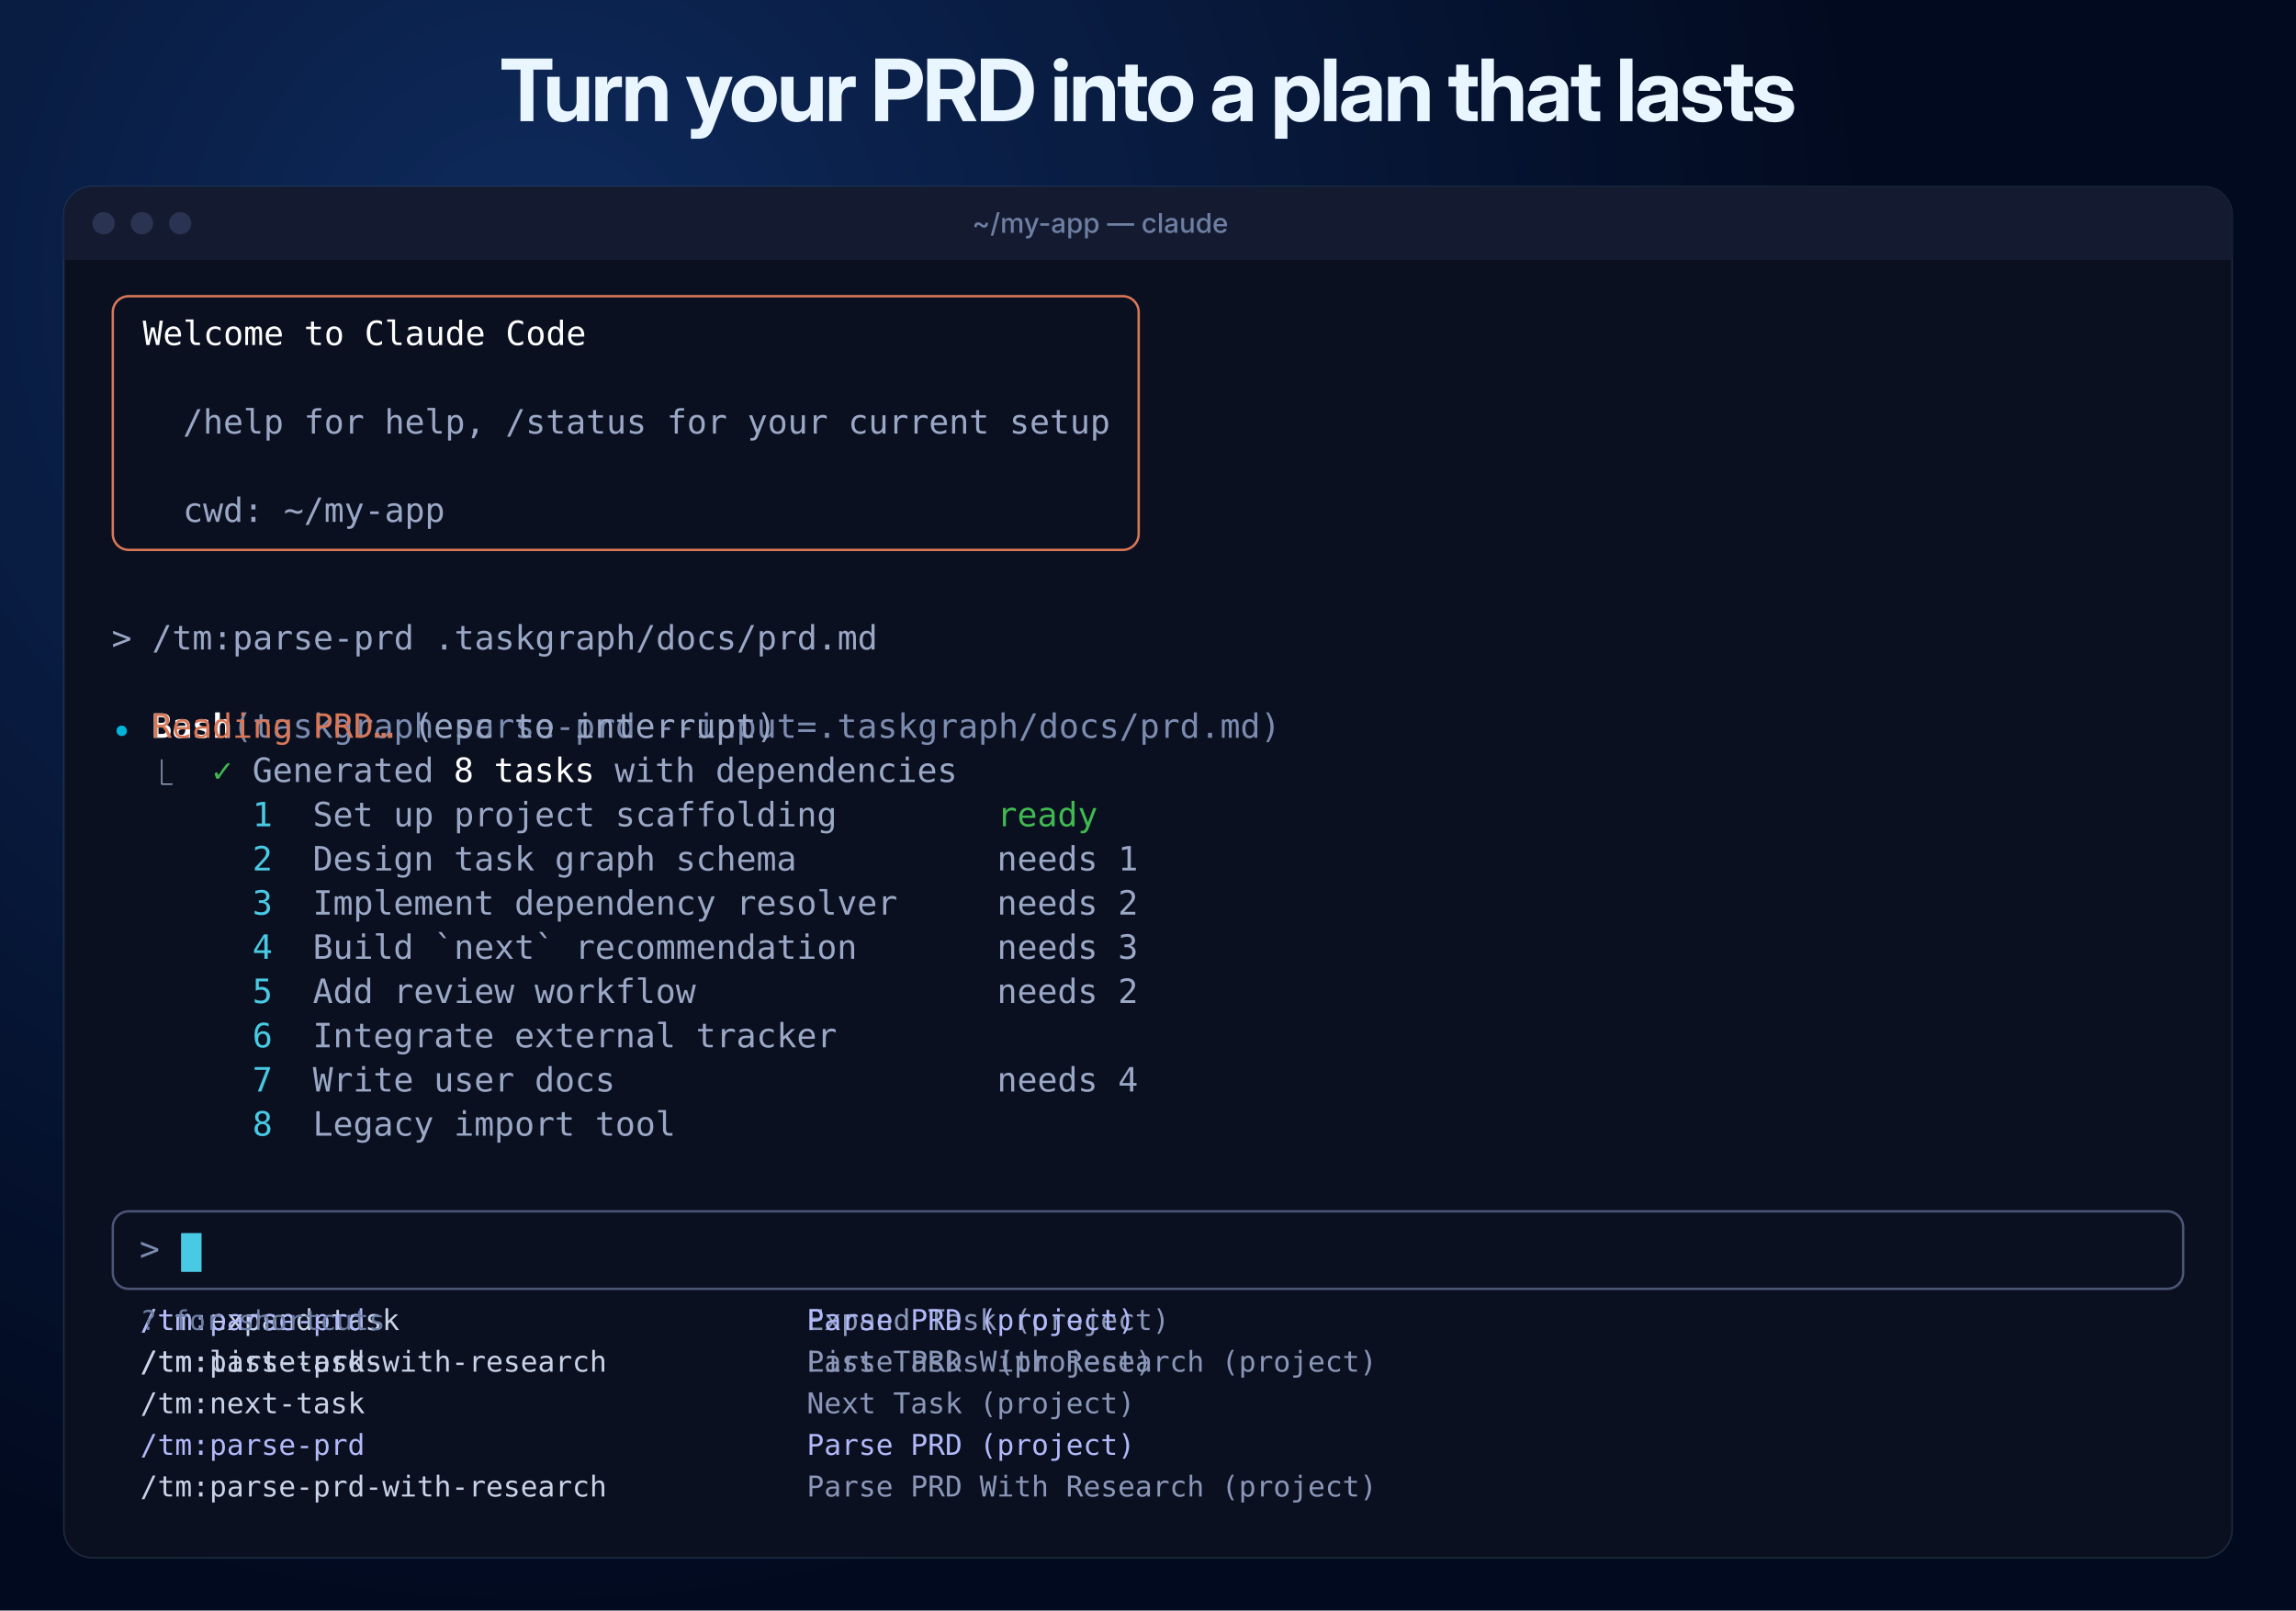
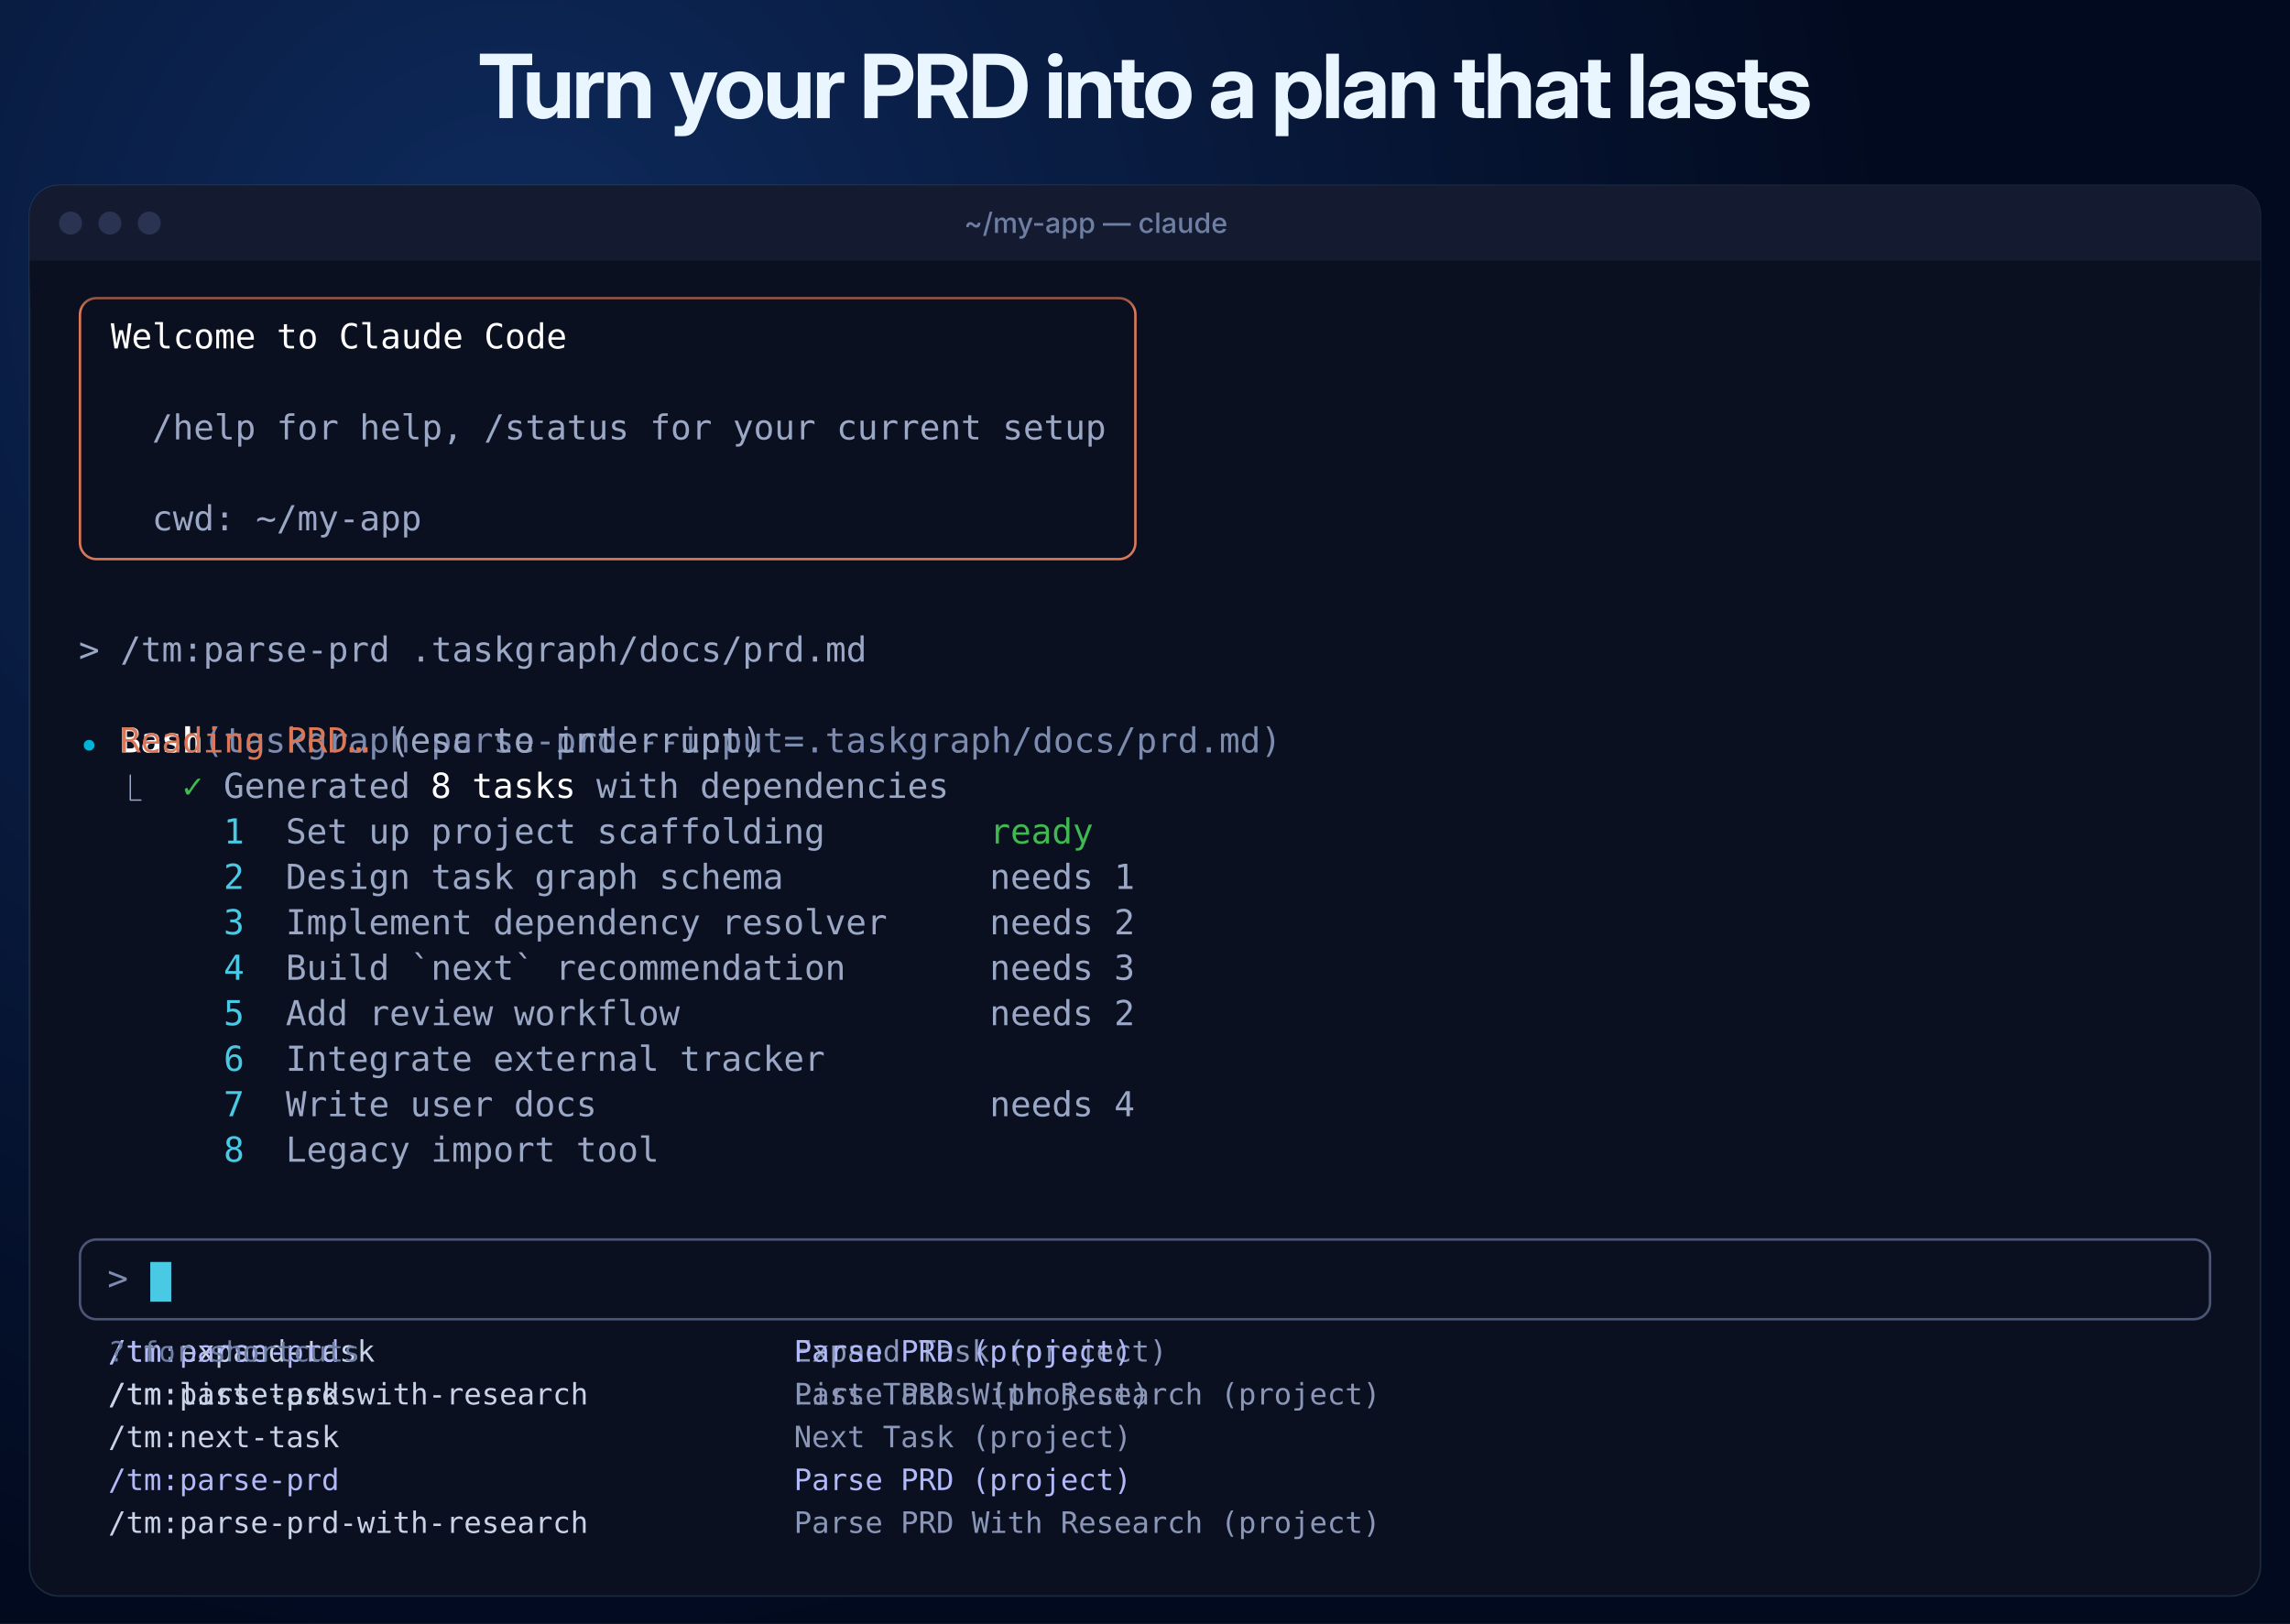
- <svg xmlns="http://www.w3.org/2000/svg" viewBox="240 40 1440 1010" width="1440" height="1010" role="img" aria-labelledby="t d">
+ <svg xmlns="http://www.w3.org/2000/svg" viewBox="262 44 1396 990" width="1396" height="990" role="img" aria-labelledby="t d">
  <defs>
    <radialGradient id="bgg" gradientUnits="userSpaceOnUse" cx="576" cy="216" r="1400">
      <stop offset="0" stop-color="#0E2A5C" />
      <stop offset=".6" stop-color="#020A1F" />
    </radialGradient>
+     <linearGradient id="edge" x1="0" y1="0" x2="0" y2="1">
+       <stop offset=".3" stop-color="#0B1020" />
+       <stop offset="1" stop-color="#0B1020" stop-opacity="0" />
+     </linearGradient>
    <clipPath id="tx">
      <rect x="280" y="203" width="1360" height="574" />
    </clipPath>
  </defs>
  <style>
text{font:21px 'SF Mono',Menlo,Consolas,'DejaVu Sans Mono','Liberation Mono',monospace;fill:#D4DCEB;white-space:pre;lengthAdjust:spacingAndGlyphs}
.cap{font:700 54px 'Inter Display',Inter,-apple-system,'Segoe UI',Helvetica,Arial,sans-serif;letter-spacing:-1.5px;fill:#EAF6FF}
.ttl{font:500 17px Inter,-apple-system,'Segoe UI',Helvetica,Arial,sans-serif;fill:#6E7FA3}
.hint{font-size:17px;fill:#6E7FA3} .mi{font-size:18px}
.cur{fill:#48CAE4} .blink{animation:blink 1s step-end infinite}
@keyframes blink{50%{opacity:0}}
.sp{opacity:0;animation:sp .5s step-end infinite}
@keyframes sp{0%{opacity:1}16.67%{opacity:0}}
- @keyframes k1{0.000%{opacity:0;transform:translateY(6px)}0.758%{opacity:0;transform:translateY(6px);animation-timing-function:cubic-bezier(.23,1,.32,1)}2.424%{opacity:1;transform:none}100.000%{opacity:1;transform:none}}@keyframes k2{0.000%{opacity:0;transform:translateY(6px)}18.939%{opacity:0;transform:translateY(6px);animation-timing-function:cubic-bezier(.23,1,.32,1)}20.606%{opacity:1;transform:none}100.000%{opacity:1;transform:none}}@keyframes k3{0.000%{opacity:0;transform:translateY(6px)}31.061%{opacity:0;transform:translateY(6px);animation-timing-function:cubic-bezier(.23,1,.32,1)}32.727%{opacity:1;transform:none}100.000%{opacity:1;transform:none}}@keyframes k4{0.000%{opacity:0;transform:translateY(6px)}31.364%{opacity:0;transform:translateY(6px);animation-timing-function:cubic-bezier(.23,1,.32,1)}33.030%{opacity:1;transform:none}100.000%{opacity:1;transform:none}}@keyframes k5{0.000%{opacity:0;transform:translateY(6px)}31.667%{opacity:0;transform:translateY(6px);animation-timing-function:cubic-bezier(.23,1,.32,1)}33.333%{opacity:1;transform:none}100.000%{opacity:1;transform:none}}@keyframes k6{0.000%{opacity:0;transform:translateY(6px)}31.970%{opacity:0;transform:translateY(6px);animation-timing-function:cubic-bezier(.23,1,.32,1)}33.636%{opacity:1;transform:none}100.000%{opacity:1;transform:none}}@keyframes k7{0.000%{opacity:0;transform:translateY(6px)}32.273%{opacity:0;transform:translateY(6px);animation-timing-function:cubic-bezier(.23,1,.32,1)}33.939%{opacity:1;transform:none}100.000%{opacity:1;transform:none}}@keyframes k8{0.000%{opacity:0;transform:translateY(6px)}32.576%{opacity:0;transform:translateY(6px);animation-timing-function:cubic-bezier(.23,1,.32,1)}34.242%{opacity:1;transform:none}100.000%{opacity:1;transform:none}}@keyframes k9{0.000%{opacity:0;transform:translateY(6px)}32.879%{opacity:0;transform:translateY(6px);animation-timing-function:cubic-bezier(.23,1,.32,1)}34.545%{opacity:1;transform:none}100.000%{opacity:1;transform:none}}@keyframes k10{0.000%{opacity:0;transform:translateY(6px)}33.182%{opacity:0;transform:translateY(6px);animation-timing-function:cubic-bezier(.23,1,.32,1)}34.848%{opacity:1;transform:none}100.000%{opacity:1;transform:none}}@keyframes k11{0.000%{opacity:0;transform:translateY(6px)}33.485%{opacity:0;transform:translateY(6px);animation-timing-function:cubic-bezier(.23,1,.32,1)}35.152%{opacity:1;transform:none}100.000%{opacity:1;transform:none}}@keyframes k12{0.000%{opacity:0;transform:translateY(6px)}33.788%{opacity:0;transform:translateY(6px);animation-timing-function:cubic-bezier(.23,1,.32,1)}35.455%{opacity:1;transform:none}100.000%{opacity:1;transform:none}}@keyframes k13{0.000%{opacity:0;transform:translateY(6px)}34.091%{opacity:0;transform:translateY(6px);animation-timing-function:cubic-bezier(.23,1,.32,1)}35.758%{opacity:1;transform:none}100.000%{opacity:1;transform:none}}@keyframes k14{0.000%{opacity:0;transform:translateY(6px)}48.485%{opacity:0;transform:translateY(6px);animation-timing-function:cubic-bezier(.23,1,.32,1)}50.152%{opacity:1;transform:none}100.000%{opacity:1;transform:none}}@keyframes k15{0.000%{opacity:0;transform:translateY(6px)}48.788%{opacity:0;transform:translateY(6px);animation-timing-function:cubic-bezier(.23,1,.32,1)}50.455%{opacity:1;transform:none}100.000%{opacity:1;transform:none}}@keyframes k16{0.000%{opacity:0;transform:translateY(6px)}49.091%{opacity:0;transform:translateY(6px);animation-timing-function:cubic-bezier(.23,1,.32,1)}50.758%{opacity:1;transform:none}100.000%{opacity:1;transform:none}}@keyframes k17{0.000%{opacity:0;transform:translateY(6px)}19.318%{opacity:0;transform:translateY(6px);animation-timing-function:cubic-bezier(.23,1,.32,1)}20.985%{opacity:1;transform:none}31.061%{opacity:1;transform:none;animation-timing-function:step-end}31.068%{opacity:0}100.000%{opacity:0}}@keyframes k18{0.000%{transform:none}48.485%{transform:translateY(-10.7px);animation-timing-function:cubic-bezier(.23,1,.32,1)}48.788%{transform:translateY(-38.4px);animation-timing-function:cubic-bezier(.23,1,.32,1)}49.091%{transform:translateY(-66.1px);animation-timing-function:cubic-bezier(.23,1,.32,1)}100.000%{transform:translateY(-66.1px)}}@keyframes k19{0.000%{opacity:0}1.515%{opacity:0;animation-timing-function:cubic-bezier(.23,1,.32,1)}3.182%{opacity:1}18.939%{opacity:1;animation-timing-function:step-end}18.947%{opacity:0}100.000%{opacity:0}}@keyframes k20{0.000%{transform:none;animation-timing-function:step-end}3.788%{transform:translateX(12.6px);animation-timing-function:step-end}4.257%{transform:translateX(25.2px);animation-timing-function:step-end}4.637%{transform:translateX(37.9px);animation-timing-function:step-end}4.950%{transform:translateX(50.5px);animation-timing-function:step-end}5.688%{transform:translateX(63.1px);animation-timing-function:step-end}5.938%{transform:translateX(75.7px);animation-timing-function:step-end}6.325%{transform:translateX(88.3px);animation-timing-function:step-end}6.630%{transform:translateX(101.0px);animation-timing-function:step-end}6.835%{transform:translateX(113.6px);animation-timing-function:step-end}7.141%{transform:translateX(126.2px);animation-timing-function:step-end}7.866%{transform:translateX(138.8px);animation-timing-function:step-end}8.159%{transform:translateX(151.4px);animation-timing-function:step-end}8.485%{transform:translateX(164.1px);animation-timing-function:step-end}8.763%{transform:translateX(176.7px);animation-timing-function:step-end}9.384%{transform:translateX(189.3px);animation-timing-function:step-end}9.760%{transform:translateX(201.9px);animation-timing-function:step-end}9.986%{transform:translateX(214.5px);animation-timing-function:step-end}10.336%{transform:translateX(227.2px);animation-timing-function:step-end}10.658%{transform:translateX(239.8px);animation-timing-function:step-end}11.037%{transform:translateX(252.4px);animation-timing-function:step-end}11.294%{transform:translateX(265.0px);animation-timing-function:step-end}11.570%{transform:translateX(277.6px);animation-timing-function:step-end}11.886%{transform:translateX(290.3px);animation-timing-function:step-end}12.214%{transform:translateX(302.9px);animation-timing-function:step-end}12.469%{transform:translateX(315.5px);animation-timing-function:step-end}12.916%{transform:translateX(328.1px);animation-timing-function:step-end}13.324%{transform:translateX(340.7px);animation-timing-function:step-end}13.695%{transform:translateX(353.4px);animation-timing-function:step-end}13.966%{transform:translateX(366.0px);animation-timing-function:step-end}14.364%{transform:translateX(378.6px);animation-timing-function:step-end}14.743%{transform:translateX(391.2px);animation-timing-function:step-end}14.989%{transform:translateX(403.8px);animation-timing-function:step-end}15.263%{transform:translateX(416.5px);animation-timing-function:step-end}15.565%{transform:translateX(429.1px);animation-timing-function:step-end}15.973%{transform:translateX(441.7px);animation-timing-function:step-end}16.299%{transform:translateX(454.3px);animation-timing-function:step-end}100.000%{transform:translateX(454.3px)}}@keyframes k21{0.000%{opacity:0}1.515%{opacity:0;animation-timing-function:cubic-bezier(.23,1,.32,1)}3.182%{opacity:1}18.939%{opacity:1;animation-timing-function:step-end}18.947%{opacity:0}100.000%{opacity:0}}@keyframes k22{0.000%{opacity:0}4.257%{opacity:0;animation-timing-function:step-end}4.264%{opacity:1}5.688%{opacity:1;animation-timing-function:step-end}5.695%{opacity:0}100.000%{opacity:0}}@keyframes k23{0.000%{opacity:0}5.688%{opacity:0;animation-timing-function:step-end}5.695%{opacity:1}8.763%{opacity:1;animation-timing-function:step-end}8.770%{opacity:0}100.000%{opacity:0}}@keyframes k24{0.000%{opacity:1;animation-timing-function:step-end}1.515%{opacity:0;animation-timing-function:step-end}18.939%{opacity:1;animation-timing-function:step-end}100.000%{opacity:1}}@keyframes k25{0.000%{opacity:1;animation-timing-function:step-end}4.257%{opacity:0;animation-timing-function:step-end}8.763%{opacity:1;animation-timing-function:step-end}100.000%{opacity:1}}@keyframes k26{0.000%{opacity:0;animation-timing-function:cubic-bezier(.23,1,.32,1)}2.273%{opacity:1}96.591%{opacity:1;animation-timing-function:cubic-bezier(.23,1,.32,1)}99.621%{opacity:0}100.000%{opacity:0}}
- @media (prefers-reduced-motion:reduce){.blink,.sp{animation:none}}
+ @keyframes k1{0.000%{opacity:0;transform:translateY(4px)}0.847%{opacity:0;transform:translateY(4px);animation-timing-function:cubic-bezier(.23,1,.32,1)}2.712%{opacity:1;transform:none}100.000%{opacity:1;transform:none}}@keyframes k2{0.000%{opacity:0;transform:translateY(4px)}21.186%{opacity:0;transform:translateY(4px);animation-timing-function:cubic-bezier(.23,1,.32,1)}23.051%{opacity:1;transform:none}100.000%{opacity:1;transform:none}}@keyframes k3{0.000%{opacity:0;transform:translateY(4px)}34.746%{opacity:0;transform:translateY(4px);animation-timing-function:cubic-bezier(.23,1,.32,1)}36.610%{opacity:1;transform:none}100.000%{opacity:1;transform:none}}@keyframes k4{0.000%{opacity:0;transform:translateY(4px)}35.085%{opacity:0;transform:translateY(4px);animation-timing-function:cubic-bezier(.23,1,.32,1)}36.949%{opacity:1;transform:none}100.000%{opacity:1;transform:none}}@keyframes k5{0.000%{opacity:0;transform:translateY(4px)}35.424%{opacity:0;transform:translateY(4px);animation-timing-function:cubic-bezier(.23,1,.32,1)}37.288%{opacity:1;transform:none}100.000%{opacity:1;transform:none}}@keyframes k6{0.000%{opacity:0;transform:translateY(4px)}35.763%{opacity:0;transform:translateY(4px);animation-timing-function:cubic-bezier(.23,1,.32,1)}37.627%{opacity:1;transform:none}100.000%{opacity:1;transform:none}}@keyframes k7{0.000%{opacity:0;transform:translateY(4px)}36.102%{opacity:0;transform:translateY(4px);animation-timing-function:cubic-bezier(.23,1,.32,1)}37.966%{opacity:1;transform:none}100.000%{opacity:1;transform:none}}@keyframes k8{0.000%{opacity:0;transform:translateY(4px)}36.441%{opacity:0;transform:translateY(4px);animation-timing-function:cubic-bezier(.23,1,.32,1)}38.305%{opacity:1;transform:none}100.000%{opacity:1;transform:none}}@keyframes k9{0.000%{opacity:0;transform:translateY(4px)}36.780%{opacity:0;transform:translateY(4px);animation-timing-function:cubic-bezier(.23,1,.32,1)}38.644%{opacity:1;transform:none}100.000%{opacity:1;transform:none}}@keyframes k10{0.000%{opacity:0;transform:translateY(4px)}37.119%{opacity:0;transform:translateY(4px);animation-timing-function:cubic-bezier(.23,1,.32,1)}38.983%{opacity:1;transform:none}100.000%{opacity:1;transform:none}}@keyframes k11{0.000%{opacity:0;transform:translateY(4px)}37.458%{opacity:0;transform:translateY(4px);animation-timing-function:cubic-bezier(.23,1,.32,1)}39.322%{opacity:1;transform:none}100.000%{opacity:1;transform:none}}@keyframes k12{0.000%{opacity:0;transform:translateY(4px)}37.797%{opacity:0;transform:translateY(4px);animation-timing-function:cubic-bezier(.23,1,.32,1)}39.661%{opacity:1;transform:none}100.000%{opacity:1;transform:none}}@keyframes k13{0.000%{opacity:0;transform:translateY(4px)}38.136%{opacity:0;transform:translateY(4px);animation-timing-function:cubic-bezier(.23,1,.32,1)}40.000%{opacity:1;transform:none}100.000%{opacity:1;transform:none}}@keyframes k14{0.000%{opacity:0;transform:translateY(4px)}54.237%{opacity:0;transform:translateY(4px);animation-timing-function:cubic-bezier(.23,1,.32,1)}56.102%{opacity:1;transform:none}100.000%{opacity:1;transform:none}}@keyframes k15{0.000%{opacity:0;transform:translateY(4px)}54.576%{opacity:0;transform:translateY(4px);animation-timing-function:cubic-bezier(.23,1,.32,1)}56.441%{opacity:1;transform:none}100.000%{opacity:1;transform:none}}@keyframes k16{0.000%{opacity:0;transform:translateY(4px)}54.915%{opacity:0;transform:translateY(4px);animation-timing-function:cubic-bezier(.23,1,.32,1)}56.780%{opacity:1;transform:none}100.000%{opacity:1;transform:none}}@keyframes k17{0.000%{opacity:0;transform:translateY(4px)}21.610%{opacity:0;transform:translateY(4px);animation-timing-function:cubic-bezier(.23,1,.32,1)}23.475%{opacity:1;transform:none}34.746%{opacity:1;transform:none;animation-timing-function:step-end}34.754%{opacity:0}100.000%{opacity:0}}@keyframes k18{0.000%{transform:none}54.237%{transform:translateY(0.0px);animation-timing-function:cubic-bezier(.23,1,.32,1)}54.576%{transform:translateY(-10.7px);animation-timing-function:cubic-bezier(.23,1,.32,1)}54.915%{transform:translateY(-38.4px);animation-timing-function:cubic-bezier(.23,1,.32,1)}56.102%{transform:translateY(-10.7px)}56.441%{transform:translateY(-38.4px)}56.780%{transform:translateY(-66.1px)}100.000%{transform:translateY(-66.1px)}}@keyframes k19{0.000%{opacity:0}1.695%{opacity:0;animation-timing-function:cubic-bezier(.23,1,.32,1)}3.559%{opacity:1}21.186%{opacity:1;animation-timing-function:step-end}21.195%{opacity:0}100.000%{opacity:0}}@keyframes k20{0.000%{transform:none;animation-timing-function:step-end}4.237%{transform:translateX(12.6px);animation-timing-function:step-end}4.762%{transform:translateX(25.2px);animation-timing-function:step-end}5.187%{transform:translateX(37.9px);animation-timing-function:step-end}5.537%{transform:translateX(50.5px);animation-timing-function:step-end}6.363%{transform:translateX(63.1px);animation-timing-function:step-end}6.643%{transform:translateX(75.7px);animation-timing-function:step-end}7.075%{transform:translateX(88.3px);animation-timing-function:step-end}7.416%{transform:translateX(101.0px);animation-timing-function:step-end}7.646%{transform:translateX(113.6px);animation-timing-function:step-end}7.989%{transform:translateX(126.2px);animation-timing-function:step-end}8.800%{transform:translateX(138.8px);animation-timing-function:step-end}9.127%{transform:translateX(151.4px);animation-timing-function:step-end}9.492%{transform:translateX(164.1px);animation-timing-function:step-end}9.802%{transform:translateX(176.7px);animation-timing-function:step-end}10.498%{transform:translateX(189.3px);animation-timing-function:step-end}10.918%{transform:translateX(201.9px);animation-timing-function:step-end}11.171%{transform:translateX(214.5px);animation-timing-function:step-end}11.563%{transform:translateX(227.2px);animation-timing-function:step-end}11.923%{transform:translateX(239.8px);animation-timing-function:step-end}12.347%{transform:translateX(252.4px);animation-timing-function:step-end}12.634%{transform:translateX(265.0px);animation-timing-function:step-end}12.942%{transform:translateX(277.6px);animation-timing-function:step-end}13.297%{transform:translateX(290.3px);animation-timing-function:step-end}13.663%{transform:translateX(302.9px);animation-timing-function:step-end}13.948%{transform:translateX(315.5px);animation-timing-function:step-end}14.448%{transform:translateX(328.1px);animation-timing-function:step-end}14.904%{transform:translateX(340.7px);animation-timing-function:step-end}15.320%{transform:translateX(353.4px);animation-timing-function:step-end}15.623%{transform:translateX(366.0px);animation-timing-function:step-end}16.068%{transform:translateX(378.6px);animation-timing-function:step-end}16.492%{transform:translateX(391.2px);animation-timing-function:step-end}16.767%{transform:translateX(403.8px);animation-timing-function:step-end}17.074%{transform:translateX(416.5px);animation-timing-function:step-end}17.411%{transform:translateX(429.1px);animation-timing-function:step-end}17.868%{transform:translateX(441.7px);animation-timing-function:step-end}18.233%{transform:translateX(454.3px);animation-timing-function:step-end}100.000%{transform:translateX(454.3px)}}@keyframes k21{0.000%{opacity:0}1.695%{opacity:0;animation-timing-function:cubic-bezier(.23,1,.32,1)}3.559%{opacity:1}21.186%{opacity:1;animation-timing-function:step-end}21.195%{opacity:0}100.000%{opacity:0}}@keyframes k22{0.000%{opacity:0}4.762%{opacity:0;animation-timing-function:step-end}4.770%{opacity:1}6.363%{opacity:1;animation-timing-function:step-end}6.371%{opacity:0}100.000%{opacity:0}}@keyframes k23{0.000%{opacity:0}6.363%{opacity:0;animation-timing-function:step-end}6.371%{opacity:1}9.802%{opacity:1;animation-timing-function:step-end}9.811%{opacity:0}100.000%{opacity:0}}@keyframes k24{0.000%{opacity:1;animation-timing-function:step-end}1.695%{opacity:0;animation-timing-function:step-end}21.186%{opacity:1;animation-timing-function:step-end}100.000%{opacity:1}}@keyframes k25{0.000%{opacity:1;animation-timing-function:step-end}4.762%{opacity:0;animation-timing-function:step-end}9.802%{opacity:1;animation-timing-function:step-end}100.000%{opacity:1}}@keyframes k26{0.000%{opacity:0;animation-timing-function:cubic-bezier(.23,1,.32,1)}2.542%{opacity:1}96.186%{opacity:1;animation-timing-function:cubic-bezier(.23,1,.32,1)}99.576%{opacity:0}100.000%{opacity:0}}
+ @media (prefers-reduced-motion:reduce){.blink,.sp{animation:none} .sp:first-child{opacity:1} .ln{transform:none!important}}
</style>
-   <g style="animation:k26 13.20s cubic-bezier(.23,1,.32,1) infinite both">
-     <rect x="240" y="40" width="1440" height="1010" fill="url(#bgg)" />
-     <text class="cap" x="960" y="116" text-anchor="middle" style="animation:k1 13.20s cubic-bezier(.23,1,.32,1) infinite both">Turn your PRD into a plan that lasts</text>
+   <g style="animation:k26 11.80s cubic-bezier(.23,1,.32,1) infinite both">
+     <rect x="262" y="44" width="1396" height="990" fill="url(#bgg)" />
+     <text class="cap" x="960" y="116" text-anchor="middle" style="animation:k1 11.80s cubic-bezier(.23,1,.32,1) infinite both">Turn your PRD into a plan that lasts</text>
    <rect x="280" y="157" width="1360" height="860" rx="18" fill="#0B1020" stroke="#90E0EF" stroke-opacity=".14" />
    <path d="M280 203V175a18 18 0 0 1 18-18H1622a18 18 0 0 1 18 18V203Z" fill="#141B30" />
    <circle cx="305" cy="180" r="7" fill="#2A3452" />
    <circle cx="329" cy="180" r="7" fill="#2A3452" />
    <circle cx="353" cy="180" r="7" fill="#2A3452" />
    <text class="ttl" x="930.0" y="186" text-anchor="middle" style="">~/my-app — claude</text>
    <g clip-path="url(#tx)">
-       <g style="animation:k18 13.20s cubic-bezier(.23,1,.32,1) infinite both">
+       <g style="animation:k18 11.80s cubic-bezier(.23,1,.32,1) infinite both">
        <rect x="310.75" y="225.75" width="643.4" height="159.1" rx="10" fill="none" stroke="#D97757" stroke-width="1.5" />
        <text x="329.5" y="256.4" lengthAdjust="spacingAndGlyphs" textLength="277.6" style="fill:#FFFFFF;">Welcome to Claude Code</text>
        <text x="354.7" y="311.9" lengthAdjust="spacingAndGlyphs" textLength="580.5" style="fill:#9AA8C6;">/help for help, /status for your current setup</text>
        <text x="354.7" y="367.3" lengthAdjust="spacingAndGlyphs" textLength="164.1" style="fill:#9AA8C6;">cwd: ~/my-app</text>
-         <g style="animation:k2 13.20s cubic-bezier(.23,1,.32,1) infinite both">
+         <g class="ln" style="animation:k2 11.80s cubic-bezier(.23,1,.32,1) infinite both">
          <text x="310.0" y="447.3" lengthAdjust="spacingAndGlyphs" textLength="479.6" style="fill:#9AA8C6;">&gt; /tm:parse-prd .taskgraph/docs/prd.md</text>
        </g>
-         <g style="animation:k3 13.20s cubic-bezier(.23,1,.32,1) infinite both" />
-         <g style="animation:k4 13.20s cubic-bezier(.23,1,.32,1) infinite both">
+         <g class="ln" style="animation:k3 11.80s cubic-bezier(.23,1,.32,1) infinite both" />
+         <g class="ln" style="animation:k4 11.80s cubic-bezier(.23,1,.32,1) infinite both">
          <text x="310.0" y="502.7" lengthAdjust="spacingAndGlyphs" textLength="12.6" style="fill:#00B4D8;">⏺</text>
          <text x="335.2" y="502.7" lengthAdjust="spacingAndGlyphs" textLength="50.5" style="fill:#FFFFFF;font-weight:700">Bash</text>
          <text x="385.7" y="502.7" lengthAdjust="spacingAndGlyphs" textLength="656.2" style="fill:#7C8CB0;">(taskgraph parse-prd --input=.taskgraph/docs/prd.md)</text>
        </g>
-         <g style="animation:k5 13.20s cubic-bezier(.23,1,.32,1) infinite both">
+         <g class="ln" style="animation:k5 11.80s cubic-bezier(.23,1,.32,1) infinite both">
          <text x="335.2" y="530.4" lengthAdjust="spacingAndGlyphs" textLength="12.6" style="fill:#9AA8C6;">⎿</text>
          <text x="373.1" y="530.4" lengthAdjust="spacingAndGlyphs" textLength="12.6" style="fill:#3FB950;">✓</text>
          <text x="398.3" y="530.4" lengthAdjust="spacingAndGlyphs" textLength="113.6" style="fill:#9AA8C6;">Generated</text>
          <text x="524.5" y="530.4" lengthAdjust="spacingAndGlyphs" textLength="88.3" style="fill:#FFFFFF;">8 tasks</text>
          <text x="625.5" y="530.4" lengthAdjust="spacingAndGlyphs" textLength="214.5" style="fill:#9AA8C6;">with dependencies</text>
        </g>
-         <g style="animation:k6 13.20s cubic-bezier(.23,1,.32,1) infinite both">
+         <g class="ln" style="animation:k6 11.80s cubic-bezier(.23,1,.32,1) infinite both">
          <text x="398.3" y="558.2" lengthAdjust="spacingAndGlyphs" textLength="12.6" style="fill:#48CAE4;">1</text>
          <text x="436.2" y="558.2" lengthAdjust="spacingAndGlyphs" textLength="328.1" style="fill:#9AA8C6;">Set up project scaffolding</text>
          <text x="865.3" y="558.2" lengthAdjust="spacingAndGlyphs" textLength="63.1" style="fill:#3FB950;">ready</text>
        </g>
-         <g style="animation:k7 13.20s cubic-bezier(.23,1,.32,1) infinite both">
+         <g class="ln" style="animation:k7 11.80s cubic-bezier(.23,1,.32,1) infinite both">
          <text x="398.3" y="585.9" lengthAdjust="spacingAndGlyphs" textLength="12.6" style="fill:#48CAE4;">2</text>
          <text x="436.2" y="585.9" lengthAdjust="spacingAndGlyphs" textLength="302.9" style="fill:#9AA8C6;">Design task graph schema</text>
          <text x="865.3" y="585.9" lengthAdjust="spacingAndGlyphs" textLength="88.3" style="fill:#9AA8C6;">needs 1</text>
        </g>
-         <g style="animation:k8 13.20s cubic-bezier(.23,1,.32,1) infinite both">
+         <g class="ln" style="animation:k8 11.80s cubic-bezier(.23,1,.32,1) infinite both">
          <text x="398.3" y="613.6" lengthAdjust="spacingAndGlyphs" textLength="12.6" style="fill:#48CAE4;">3</text>
          <text x="436.2" y="613.6" lengthAdjust="spacingAndGlyphs" textLength="366.0" style="fill:#9AA8C6;">Implement dependency resolver</text>
          <text x="865.3" y="613.6" lengthAdjust="spacingAndGlyphs" textLength="88.3" style="fill:#9AA8C6;">needs 2</text>
        </g>
-         <g style="animation:k9 13.20s cubic-bezier(.23,1,.32,1) infinite both">
+         <g class="ln" style="animation:k9 11.80s cubic-bezier(.23,1,.32,1) infinite both">
          <text x="398.3" y="641.3" lengthAdjust="spacingAndGlyphs" textLength="12.6" style="fill:#48CAE4;">4</text>
          <text x="436.2" y="641.3" lengthAdjust="spacingAndGlyphs" textLength="340.7" style="fill:#9AA8C6;">Build `next` recommendation</text>
          <text x="865.3" y="641.3" lengthAdjust="spacingAndGlyphs" textLength="88.3" style="fill:#9AA8C6;">needs 3</text>
        </g>
-         <g style="animation:k10 13.20s cubic-bezier(.23,1,.32,1) infinite both">
+         <g class="ln" style="animation:k10 11.80s cubic-bezier(.23,1,.32,1) infinite both">
          <text x="398.3" y="669.0" lengthAdjust="spacingAndGlyphs" textLength="12.6" style="fill:#48CAE4;">5</text>
          <text x="436.2" y="669.0" lengthAdjust="spacingAndGlyphs" textLength="239.8" style="fill:#9AA8C6;">Add review workflow</text>
          <text x="865.3" y="669.0" lengthAdjust="spacingAndGlyphs" textLength="88.3" style="fill:#9AA8C6;">needs 2</text>
        </g>
-         <g style="animation:k11 13.20s cubic-bezier(.23,1,.32,1) infinite both">
+         <g class="ln" style="animation:k11 11.80s cubic-bezier(.23,1,.32,1) infinite both">
          <text x="398.3" y="696.8" lengthAdjust="spacingAndGlyphs" textLength="12.6" style="fill:#48CAE4;">6</text>
          <text x="436.2" y="696.8" lengthAdjust="spacingAndGlyphs" textLength="328.1" style="fill:#9AA8C6;">Integrate external tracker</text>
        </g>
-         <g style="animation:k12 13.20s cubic-bezier(.23,1,.32,1) infinite both">
+         <g class="ln" style="animation:k12 11.80s cubic-bezier(.23,1,.32,1) infinite both">
          <text x="398.3" y="724.5" lengthAdjust="spacingAndGlyphs" textLength="12.6" style="fill:#48CAE4;">7</text>
          <text x="436.2" y="724.5" lengthAdjust="spacingAndGlyphs" textLength="189.3" style="fill:#9AA8C6;">Write user docs</text>
          <text x="865.3" y="724.5" lengthAdjust="spacingAndGlyphs" textLength="88.3" style="fill:#9AA8C6;">needs 4</text>
        </g>
-         <g style="animation:k13 13.20s cubic-bezier(.23,1,.32,1) infinite both">
+         <g class="ln" style="animation:k13 11.80s cubic-bezier(.23,1,.32,1) infinite both">
          <text x="398.3" y="752.2" lengthAdjust="spacingAndGlyphs" textLength="12.6" style="fill:#48CAE4;">8</text>
          <text x="436.2" y="752.2" lengthAdjust="spacingAndGlyphs" textLength="227.2" style="fill:#9AA8C6;">Legacy import tool</text>
        </g>
-         <g style="animation:k14 13.20s cubic-bezier(.23,1,.32,1) infinite both" />
-         <g style="animation:k15 13.20s cubic-bezier(.23,1,.32,1) infinite both">
+         <g class="ln" style="animation:k14 11.80s cubic-bezier(.23,1,.32,1) infinite both" />
+         <g class="ln" style="animation:k15 11.80s cubic-bezier(.23,1,.32,1) infinite both">
          <text x="310.0" y="807.6" lengthAdjust="spacingAndGlyphs" textLength="12.6" style="fill:#FFFFFF;">⏺</text>
          <text x="335.2" y="807.6" lengthAdjust="spacingAndGlyphs" textLength="466.9">Your PRD is now a graph of 8 tasks in</text>
          <text x="814.8" y="807.6" lengthAdjust="spacingAndGlyphs" textLength="138.8" style="fill:#FFFFFF;">.taskgraph/</text>
          <text x="953.6" y="807.6" lengthAdjust="spacingAndGlyphs" textLength="214.5">. Task 1 is ready</text>
        </g>
-         <g style="animation:k16 13.20s cubic-bezier(.23,1,.32,1) infinite both">
+         <g class="ln" style="animation:k16 11.80s cubic-bezier(.23,1,.32,1) infinite both">
          <text x="335.2" y="835.4" lengthAdjust="spacingAndGlyphs" textLength="719.3">to start; the rest unlock as their dependencies are done.</text>
        </g>
-         <g style="animation:k17 13.20s cubic-bezier(.23,1,.32,1) infinite both">
+         <g style="animation:k17 11.80s cubic-bezier(.23,1,.32,1) infinite both">
          <text x="310.0" y="502.7" style="fill:#D97757;animation-delay:0.000s" class="sp">·</text>
          <text x="310.0" y="502.7" style="fill:#D97757;animation-delay:-0.083s" class="sp">✢</text>
          <text x="310.0" y="502.7" style="fill:#D97757;animation-delay:-0.167s" class="sp">✳</text>
          <text x="310.0" y="502.7" style="fill:#D97757;animation-delay:-0.250s" class="sp">✶</text>
          <text x="310.0" y="502.7" style="fill:#D97757;animation-delay:-0.333s" class="sp">✻</text>
          <text x="310.0" y="502.7" style="fill:#D97757;animation-delay:-0.417s" class="sp">✽</text>
          <text x="335.2" y="502.7" lengthAdjust="spacingAndGlyphs" textLength="151.4" style="fill:#D97757">Reading PRD…</text>
          <text x="499.3" y="502.7" lengthAdjust="spacingAndGlyphs" textLength="214.5" style="fill:#9AA8C6">(esc to interrupt)</text>
        </g>
      </g>
    </g>
+     <rect x="280" y="203" width="1360" height="30" fill="url(#edge)" />
    <rect x="310.75" y="799.65" width="1298.5" height="48.6" rx="10" fill="none" stroke="#4B5576" stroke-width="1.5" />
    <text x="327.5" y="830.4" lengthAdjust="spacingAndGlyphs" textLength="12.6" style="fill:#7C8CB0;">&gt;</text>
-     <g style="animation:k19 13.20s cubic-bezier(.23,1,.32,1) infinite both">
+     <g style="animation:k19 11.80s cubic-bezier(.23,1,.32,1) infinite both">
      <text x="352.7" y="830.4" lengthAdjust="spacingAndGlyphs" textLength="454.3" style="fill:#FFFFFF">/tm:parse-prd .taskgraph/docs/prd.md</text>
-       <g style="animation:k20 13.20s cubic-bezier(.23,1,.32,1) infinite both">
+       <g style="animation:k20 11.80s cubic-bezier(.23,1,.32,1) infinite both">
        <rect x="352.7" y="809.4" width="479.6" height="27.7" fill="#0B1020" />
-         <rect class="cur" x="353.7" y="813.4" width="12.6" height="24.1" style="animation:k21 13.20s cubic-bezier(.23,1,.32,1) infinite both" />
+         <rect class="cur" x="353.7" y="813.4" width="12.6" height="24.1" style="animation:k21 11.80s cubic-bezier(.23,1,.32,1) infinite both" />
      </g>
    </g>
-     <g style="animation:k22 13.20s cubic-bezier(.23,1,.32,1) infinite both">
+     <g style="animation:k22 11.80s cubic-bezier(.23,1,.32,1) infinite both">
      <text class="mi" x="328" y="874.1" lengthAdjust="spacingAndGlyphs" textLength="162.3" style="fill:#C9D3E8">/tm:expand-task</text>
      <text class="mi" x="746" y="874.1" lengthAdjust="spacingAndGlyphs" textLength="227.2" style="fill:#8A97B8">Expand Task (project)</text>
      <text class="mi" x="328" y="900.2" lengthAdjust="spacingAndGlyphs" textLength="151.5" style="fill:#C9D3E8">/tm:list-tasks</text>
      <text class="mi" x="746" y="900.2" lengthAdjust="spacingAndGlyphs" textLength="216.4" style="fill:#8A97B8">List Tasks (project)</text>
      <text class="mi" x="328" y="926.3" lengthAdjust="spacingAndGlyphs" textLength="140.7" style="fill:#C9D3E8">/tm:next-task</text>
      <text class="mi" x="746" y="926.3" lengthAdjust="spacingAndGlyphs" textLength="205.6" style="fill:#8A97B8">Next Task (project)</text>
      <text class="mi" x="328" y="952.4" lengthAdjust="spacingAndGlyphs" textLength="140.7" style="fill:#B1B9F9">/tm:parse-prd</text>
      <text class="mi" x="746" y="952.4" lengthAdjust="spacingAndGlyphs" textLength="205.6" style="fill:#B1B9F9">Parse PRD (project)</text>
      <text class="mi" x="328" y="978.5" lengthAdjust="spacingAndGlyphs" textLength="292.1" style="fill:#C9D3E8">/tm:parse-prd-with-research</text>
      <text class="mi" x="746" y="978.5" lengthAdjust="spacingAndGlyphs" textLength="357.1" style="fill:#8A97B8">Parse PRD With Research (project)</text>
    </g>
-     <g style="animation:k23 13.20s cubic-bezier(.23,1,.32,1) infinite both">
+     <g style="animation:k23 11.80s cubic-bezier(.23,1,.32,1) infinite both">
      <text class="mi" x="328" y="874.1" lengthAdjust="spacingAndGlyphs" textLength="140.7" style="fill:#B1B9F9">/tm:parse-prd</text>
      <text class="mi" x="746" y="874.1" lengthAdjust="spacingAndGlyphs" textLength="205.6" style="fill:#B1B9F9">Parse PRD (project)</text>
      <text class="mi" x="328" y="900.2" lengthAdjust="spacingAndGlyphs" textLength="292.1" style="fill:#C9D3E8">/tm:parse-prd-with-research</text>
      <text class="mi" x="746" y="900.2" lengthAdjust="spacingAndGlyphs" textLength="357.1" style="fill:#8A97B8">Parse PRD With Research (project)</text>
    </g>
-     <rect class="cur blink" x="353.7" y="813.4" width="12.6" height="24.1" style="animation:k24 13.20s cubic-bezier(.23,1,.32,1) infinite both" />
-     <text class="hint" x="328" y="874" style="animation:k25 13.20s cubic-bezier(.23,1,.32,1) infinite both">  ? for shortcuts</text>
+     <rect class="cur blink" x="353.7" y="813.4" width="12.6" height="24.1" style="animation:k24 11.80s cubic-bezier(.23,1,.32,1) infinite both" />
+     <text class="hint" x="328" y="874" style="animation:k25 11.80s cubic-bezier(.23,1,.32,1) infinite both">  ? for shortcuts</text>
  </g>
</svg>
